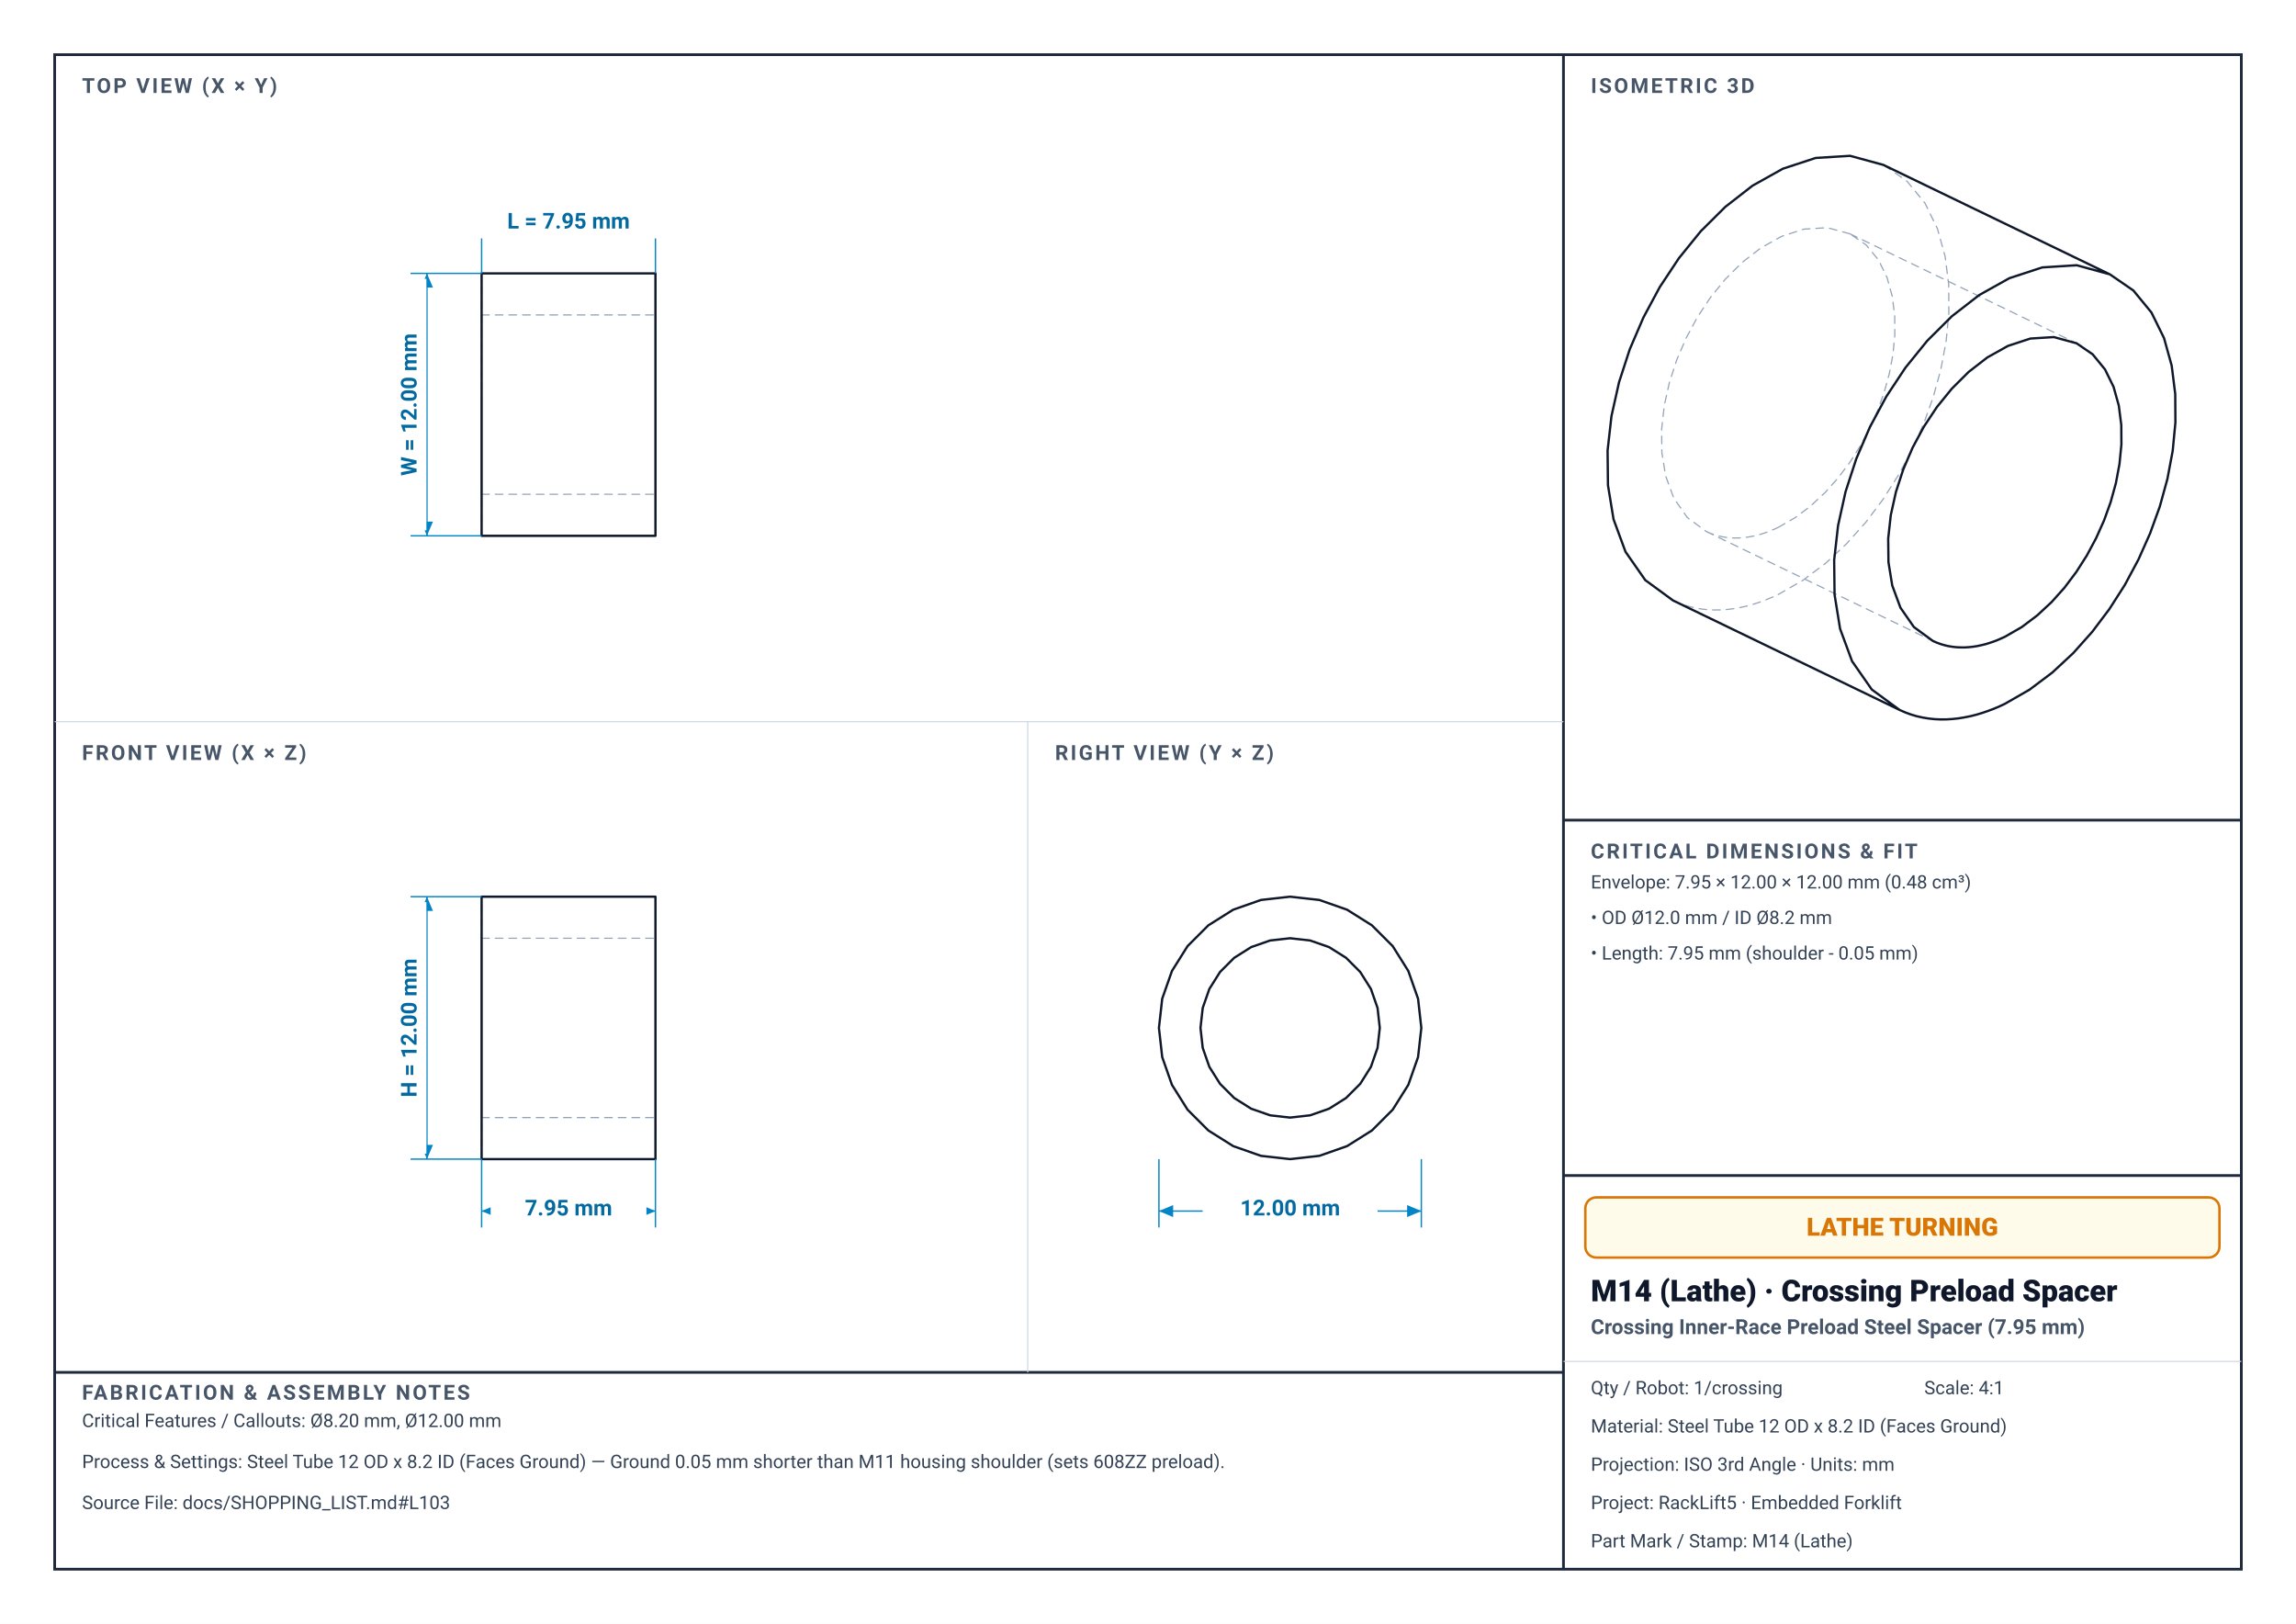
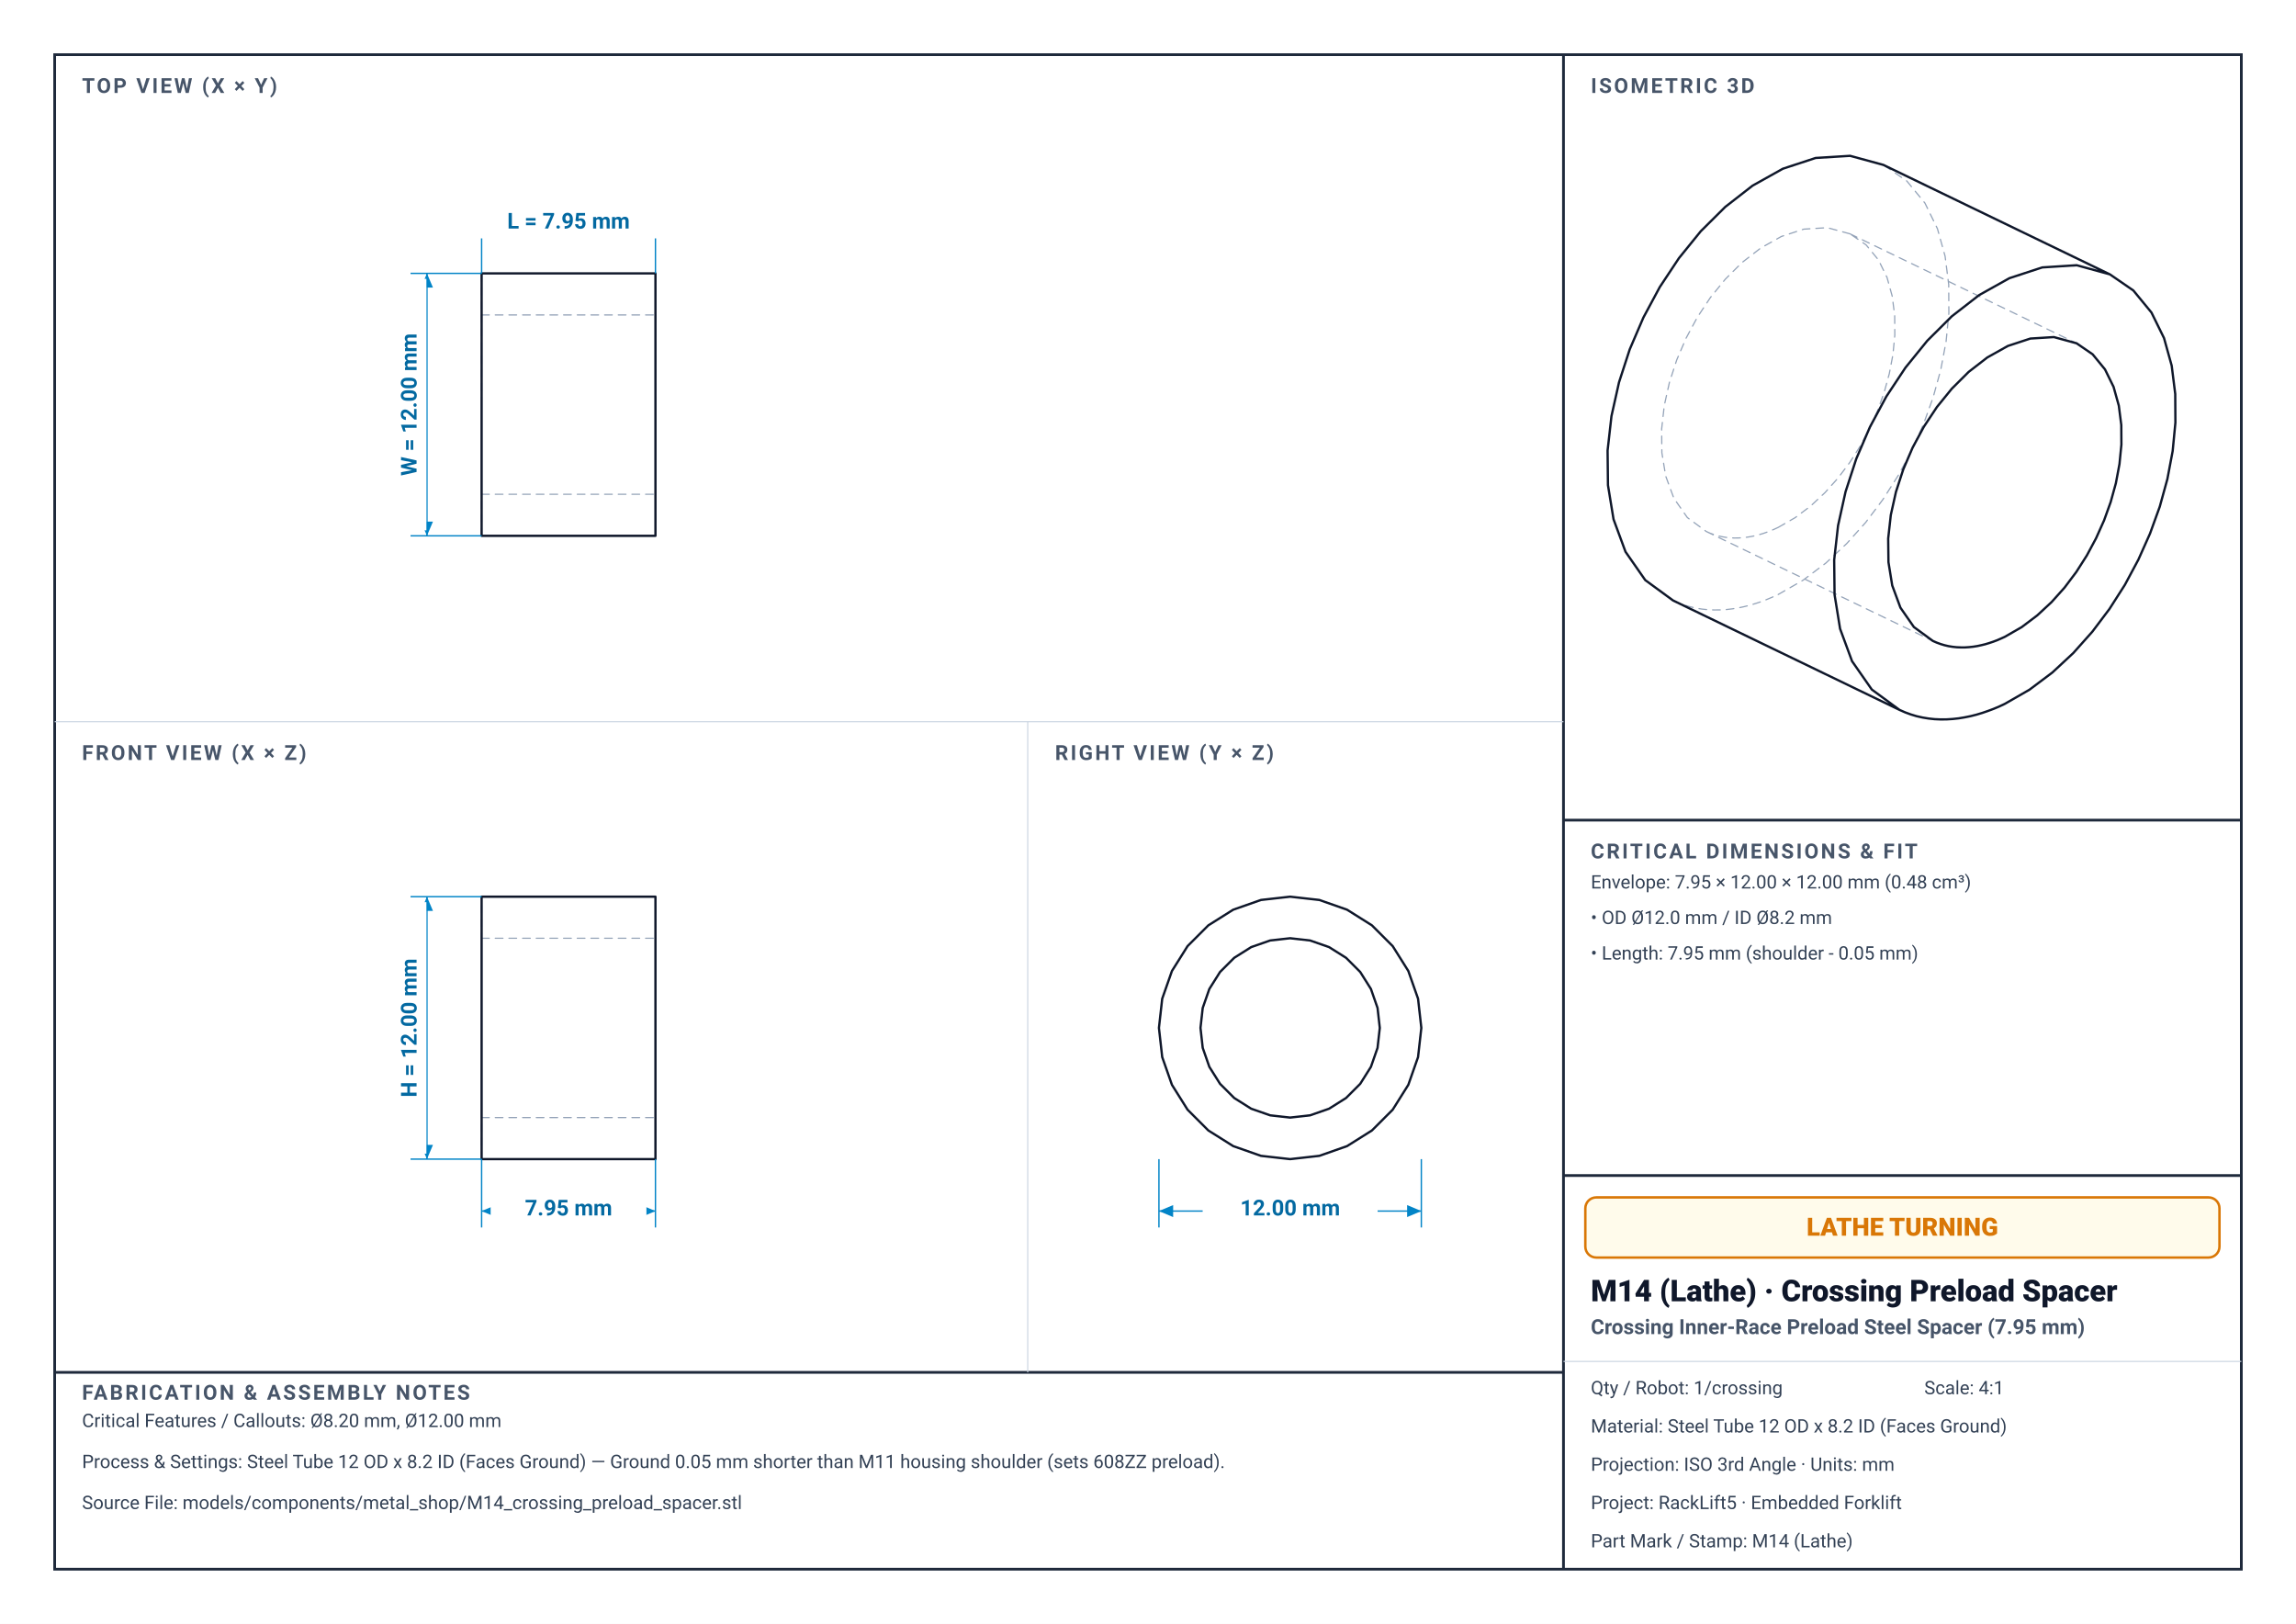
<svg xmlns="http://www.w3.org/2000/svg" width="420mm" height="297mm" viewBox="0 0 420 297">
  <style>
    text { font-family: -apple-system, BlinkMacSystemFont, "Segoe UI", Roboto, Helvetica, sans-serif; fill: #0f172a; }
    .vis { fill: none; stroke: #0f172a; stroke-width: 0.42; stroke-linecap: round; stroke-linejoin: round; }
    .hid { fill: none; stroke: #94a3b8; stroke-width: 0.22; stroke-dasharray: 1.4,1.1; stroke-linecap: round; }
    .dim line { stroke: #0284c7; stroke-width: 0.25; }
    .dim polygon { fill: #0284c7; }
    .dim text { fill: #0369a1; font-size: 4.0px; font-weight: 700; }
    .frame { fill: none; stroke: #1e293b; stroke-width: 0.5; }
    .grid { fill: none; stroke: #cbd5e1; stroke-width: 0.2; }
    .lbl { font-size: 3.8px; font-weight: 700; fill: #475569; letter-spacing: 0.4px; }
    .sm { font-size: 3.4px; fill: #334155; }
    .ttl { font-size: 5.5px; font-weight: 800; fill: #0f172a; }
    .sub { font-size: 3.8px; font-weight: 600; fill: #475569; }
  </style>
  <rect x="0" y="0" width="420" height="297" fill="#ffffff" />
  <rect x="10" y="10" width="400" height="277" class="frame" />
  <line x1="286" y1="10" x2="286" y2="287" class="frame" />
  <line x1="10" y1="251" x2="286" y2="251" class="frame" />
  <line x1="286" y1="150" x2="410" y2="150" class="frame" />
  <line x1="286" y1="215" x2="410" y2="215" class="frame" />
  <line x1="188" y1="132" x2="188" y2="251" class="grid" />
  <line x1="10" y1="132" x2="286" y2="132" class="grid" />
  <text x="15" y="17" class="lbl">TOP VIEW (X × Y)</text>
  <text x="15" y="139" class="lbl">FRONT VIEW (X × Z)</text>
  <text x="193" y="139" class="lbl">RIGHT VIEW (Y × Z)</text>
  <text x="291" y="17" class="lbl">ISOMETRIC 3D</text>
  <path class="hid" d="M119.90,74.00L119.90,72.67L119.90,71.33L119.90,70.00L119.90,68.67L119.90,67.33L119.90,66.00L119.90,64.67L119.90,63.33L119.90,62.00L119.90,60.67L119.90,59.33L119.90,58.00L119.90,56.67L119.90,55.33L119.90,54.00L119.90,52.67L119.90,51.33L119.90,50.00 M119.90,98.00L119.90,96.67L119.90,95.33L119.90,94.00L119.90,92.67L119.90,91.33L119.90,90.00L119.90,88.67L119.90,87.33L119.90,86.00L119.90,84.67L119.90,83.33L119.90,82.00L119.90,80.67L119.90,79.33L119.90,78.00L119.90,76.67L119.90,75.33L119.90,74.00 M88.10,74.00L88.10,72.67L88.10,71.33L88.10,70.00L88.10,68.67L88.10,67.33L88.10,66.00L88.10,64.67L88.10,63.33L88.10,62.00L88.10,60.67L88.10,59.33L88.10,58.00L88.10,56.67L88.10,55.33L88.10,54.00L88.10,52.67L88.10,51.33L88.10,50.00 M88.10,98.00L88.10,96.67L88.10,95.33L88.10,94.00L88.10,92.67L88.10,91.33L88.10,90.00L88.10,88.67L88.10,87.33L88.10,86.00L88.10,84.67L88.10,83.33L88.10,82.00L88.10,80.67L88.10,79.33L88.10,78.00L88.10,76.67L88.10,75.33L88.10,74.00 M119.90,74.00L119.90,73.09L119.90,72.18L119.90,71.27L119.90,70.36L119.90,69.44L119.90,68.53L119.90,67.62L119.90,66.71L119.90,65.80L119.90,64.89L119.90,63.98L119.90,63.07L119.90,62.16L119.90,61.24L119.90,60.33L119.90,59.42L119.90,58.51L119.90,57.60 M119.90,57.60L119.90,59.42L119.90,61.24L119.90,63.07L119.90,64.89L119.90,66.71L119.90,68.53L119.90,70.36L119.90,72.18L119.90,74.00L119.90,75.82L119.90,77.64L119.90,79.47L119.90,81.29L119.90,83.11L119.90,84.93L119.90,86.76L119.90,88.58L119.90,90.40 M119.90,90.40L119.90,89.49L119.90,88.58L119.90,87.67L119.90,86.76L119.90,85.84L119.90,84.93L119.90,84.02L119.90,83.11L119.90,82.20L119.90,81.29L119.90,80.38L119.90,79.47L119.90,78.56L119.90,77.64L119.90,76.73L119.90,75.82L119.90,74.91L119.90,74.00 M88.10,74.00L88.10,73.09L88.10,72.18L88.10,71.27L88.10,70.36L88.10,69.44L88.10,68.53L88.10,67.62L88.10,66.71L88.10,65.80L88.10,64.89L88.10,63.98L88.10,63.07L88.10,62.16L88.10,61.24L88.10,60.33L88.10,59.42L88.10,58.51L88.10,57.60 M88.10,57.60L88.10,59.42L88.10,61.24L88.10,63.07L88.10,64.89L88.10,66.71L88.10,68.53L88.10,70.36L88.10,72.18L88.10,74.00L88.10,75.82L88.10,77.64L88.10,79.47L88.10,81.29L88.10,83.11L88.10,84.93L88.10,86.76L88.10,88.58L88.10,90.40 M88.10,90.40L88.10,89.49L88.10,88.58L88.10,87.67L88.10,86.76L88.10,85.84L88.10,84.93L88.10,84.02L88.10,83.11L88.10,82.20L88.10,81.29L88.10,80.38L88.10,79.47L88.10,78.56L88.10,77.64L88.10,76.73L88.10,75.82L88.10,74.91L88.10,74.00 M88.10,90.40L119.90,90.40 M88.10,57.60L119.90,57.60 M119.90,212.00L119.90,209.33L119.90,206.67L119.90,204.00L119.90,201.33L119.90,198.67L119.90,196.00L119.90,193.33L119.90,190.67L119.90,188.00L119.90,185.33L119.90,182.67L119.90,180.00L119.90,177.33L119.90,174.67L119.90,172.00L119.90,169.33L119.90,166.67L119.90,164.00 M88.10,212.00L88.10,209.33L88.10,206.67L88.10,204.00L88.10,201.33L88.10,198.67L88.10,196.00L88.10,193.33L88.10,190.67L88.10,188.00L88.10,185.33L88.10,182.67L88.10,180.00L88.10,177.33L88.10,174.67L88.10,172.00L88.10,169.33L88.10,166.67L88.10,164.00 M119.90,204.40L119.90,202.58L119.90,200.76L119.90,198.93L119.90,197.11L119.90,195.29L119.90,193.47L119.90,191.64L119.90,189.82L119.90,188.00L119.90,186.18L119.90,184.36L119.90,182.53L119.90,180.71L119.90,178.89L119.90,177.07L119.90,175.24L119.90,173.42L119.90,171.60 M119.90,171.60L119.90,173.42L119.90,175.24L119.90,177.07L119.90,178.89L119.90,180.71L119.90,182.53L119.90,184.36L119.90,186.18L119.90,188.00L119.90,189.82L119.90,191.64L119.90,193.47L119.90,195.29L119.90,197.11L119.90,198.93L119.90,200.76L119.90,202.58L119.90,204.40 M88.10,204.40L88.10,202.58L88.10,200.76L88.10,198.93L88.10,197.11L88.10,195.29L88.10,193.47L88.10,191.64L88.10,189.82L88.10,188.00L88.10,186.18L88.10,184.36L88.10,182.53L88.10,180.71L88.10,178.89L88.10,177.07L88.10,175.24L88.10,173.42L88.10,171.60 M88.10,171.60L88.10,173.42L88.10,175.24L88.10,177.07L88.10,178.89L88.10,180.71L88.10,182.53L88.10,184.36L88.10,186.18L88.10,188.00L88.10,189.82L88.10,191.64L88.10,193.47L88.10,195.29L88.10,197.11L88.10,198.93L88.10,200.76L88.10,202.58L88.10,204.40 M88.10,204.40L119.90,204.40 M88.10,171.60L119.90,171.60 M236.00,212.00L241.34,211.40L246.41,209.62L250.96,206.76L254.76,202.96L257.62,198.41L259.40,193.34L260.00,188.00L259.40,182.66L257.62,177.59L254.76,173.04L250.96,169.24L246.41,166.38L241.34,164.60L236.00,164.00L230.66,164.60L225.59,166.38L221.04,169.24L217.24,173.04L214.38,177.59L212.60,182.66L212.00,188.00L212.60,193.34L214.38,198.41L217.24,202.96L221.04,206.76L225.59,209.62L230.66,211.40L236.00,212.00 M236.00,204.40L239.65,203.99L243.12,202.78L246.23,200.82L248.82,198.23L250.78,195.12L251.99,191.65L252.40,188.00L251.99,184.35L250.78,180.88L248.82,177.77L246.23,175.18L243.12,173.22L239.65,172.01L236.00,171.60L232.35,172.01L228.88,173.22L225.77,175.18L223.18,177.77L221.22,180.88L220.01,184.35L219.60,188.00L220.01,191.65L221.22,195.12L223.18,198.23L225.77,200.82L228.88,202.78L232.35,203.99L236.00,204.40 M325.28,108.73L329.81,106.13L333.99,102.99L337.81,99.42L341.30,95.53L344.44,91.35L347.25,86.94L349.73,82.34L351.86,77.57L353.63,72.65L355.02,67.61L355.99,62.47L356.50,57.27L356.47,52.04L355.81,46.86L354.41,41.83L352.12,37.14L348.81,33.11L344.52,30.16 M306.04,109.82L307.05,110.27L308.09,110.66L309.16,110.97L310.24,111.22L311.33,111.40L312.43,111.51L313.54,111.56L314.65,111.55L315.75,111.49L316.85,111.36L317.95,111.19L319.03,110.96L320.11,110.69L321.17,110.37L322.22,110.02L323.25,109.62L324.27,109.19L325.28,108.73 M325.28,96.46L328.38,94.68L331.23,92.54L333.84,90.10L336.22,87.44L338.37,84.59L340.29,81.58L341.99,78.43L343.44,75.17L344.65,71.81L345.60,68.36L346.27,64.85L346.61,61.30L346.59,57.73L346.14,54.18L345.19,50.75L343.62,47.54L341.36,44.79L338.42,42.77 M338.42,42.77L334.27,41.64L329.96,41.91L325.86,43.25L322.08,45.37L318.66,48.02L315.60,51.07L312.87,54.43L310.48,58.04L308.43,61.85L306.72,65.83L305.38,69.95L304.44,74.17L303.96,78.47L304.00,82.80L304.70,87.07L306.19,91.12L308.66,94.66L312.13,97.21 M312.13,97.21L312.82,97.52L313.54,97.78L314.26,97.99L315.00,98.16L315.75,98.29L316.50,98.36L317.26,98.40L318.01,98.39L318.77,98.35L319.52,98.26L320.27,98.14L321.01,97.99L321.74,97.80L322.47,97.59L323.19,97.34L323.89,97.07L324.59,96.78L325.28,96.46 M312.13,97.21L353.58,117.23 M338.42,42.77L379.87,62.79" />
  <path class="vis" d="M119.90,50.00L119.90,52.67L119.90,55.33L119.90,58.00L119.90,60.67L119.90,63.33L119.90,66.00L119.90,68.67L119.90,71.33L119.90,74.00L119.90,76.67L119.90,79.33L119.90,82.00L119.90,84.67L119.90,87.33L119.90,90.00L119.90,92.67L119.90,95.33L119.90,98.00 M88.10,50.00L88.10,52.67L88.10,55.33L88.10,58.00L88.10,60.67L88.10,63.33L88.10,66.00L88.10,68.67L88.10,71.33L88.10,74.00L88.10,76.67L88.10,79.33L88.10,82.00L88.10,84.67L88.10,87.33L88.10,90.00L88.10,92.67L88.10,95.33L88.10,98.00 M88.10,98.00L119.90,98.00 M88.10,50.00L119.90,50.00 M119.90,164.00L119.90,166.67L119.90,169.33L119.90,172.00L119.90,174.67L119.90,177.33L119.90,180.00L119.90,182.67L119.90,185.33L119.90,188.00L119.90,190.67L119.90,193.33L119.90,196.00L119.90,198.67L119.90,201.33L119.90,204.00L119.90,206.67L119.90,209.33L119.90,212.00 M88.10,212.00L119.90,212.00 M88.10,164.00L88.10,166.67L88.10,169.33L88.10,172.00L88.10,174.67L88.10,177.33L88.10,180.00L88.10,182.67L88.10,185.33L88.10,188.00L88.10,190.67L88.10,193.33L88.10,196.00L88.10,198.67L88.10,201.33L88.10,204.00L88.10,206.67L88.10,209.33L88.10,212.00 M88.10,164.00L119.90,164.00 M236.00,212.00L241.34,211.40L246.41,209.62L250.96,206.76L254.76,202.96L257.62,198.41L259.40,193.34L260.00,188.00L259.40,182.66L257.62,177.59L254.76,173.04L250.96,169.24L246.41,166.38L241.34,164.60L236.00,164.00L230.66,164.60L225.59,166.38L221.04,169.24L217.24,173.04L214.38,177.59L212.60,182.66L212.00,188.00L212.60,193.34L214.38,198.41L217.24,202.96L221.04,206.76L225.59,209.62L230.66,211.40L236.00,212.00 M236.00,204.40L239.65,203.99L243.12,202.78L246.23,200.82L248.82,198.23L250.78,195.12L251.99,191.65L252.40,188.00L251.99,184.35L250.78,180.88L248.82,177.77L246.23,175.18L243.12,173.22L239.65,172.01L236.00,171.60L232.35,172.01L228.88,173.22L225.77,175.18L223.18,177.77L221.22,180.88L220.01,184.35L219.60,188.00L220.01,191.65L221.22,195.12L223.18,198.23L225.77,200.82L228.88,202.78L232.35,203.99L236.00,204.40 M366.72,128.74L371.25,126.14L375.43,123.00L379.26,119.44L382.74,115.54L385.88,111.37L388.70,106.96L391.17,102.35L393.30,97.58L395.08,92.66L396.47,87.62L397.44,82.49L397.94,77.29L397.91,72.06L397.26,66.88L395.86,61.84L393.56,57.16L390.25,53.13L385.96,50.18 M385.96,50.18L379.88,48.51L373.58,48.91L367.57,50.88L362.04,53.97L357.04,57.85L352.55,62.32L348.56,67.24L345.06,72.52L342.06,78.10L339.56,83.92L337.60,89.94L336.23,96.13L335.52,102.42L335.59,108.75L336.60,115.00L338.79,120.93L342.40,126.11L347.48,129.84 M347.48,129.84L348.50,130.29L349.54,130.67L350.60,130.99L351.68,131.23L352.77,131.41L353.87,131.53L354.98,131.58L356.09,131.57L357.20,131.50L358.30,131.38L359.39,131.20L360.48,130.98L361.55,130.71L362.61,130.39L363.66,130.03L364.70,129.64L365.72,129.21L366.72,128.74 M344.52,30.16L338.44,28.50L332.13,28.89L326.13,30.86L320.60,33.95L315.60,37.84L311.11,42.30L307.12,47.22L303.62,52.50L300.62,58.08L298.12,63.90L296.16,69.93L294.78,76.11L294.07,82.40L294.14,88.74L295.16,94.98L297.35,100.92L300.96,106.10L306.04,109.82 M366.72,116.48L369.82,114.70L372.67,112.55L375.29,110.12L377.67,107.46L379.82,104.60L381.74,101.59L383.43,98.44L384.89,95.18L386.10,91.82L387.05,88.38L387.71,84.87L388.06,81.31L388.04,77.74L387.59,74.20L386.63,70.76L385.06,67.56L382.80,64.80L379.87,62.79 M379.87,62.79L375.71,61.65L371.41,61.92L367.30,63.27L363.53,65.38L360.11,68.03L357.04,71.09L354.31,74.45L351.92,78.06L349.87,81.87L348.16,85.85L346.82,89.96L345.88,94.19L345.40,98.49L345.45,102.82L346.14,107.08L347.64,111.14L350.10,114.68L353.58,117.23 M353.58,117.23L354.27,117.53L354.98,117.79L355.71,118.01L356.44,118.18L357.19,118.30L357.94,118.38L358.70,118.41L359.46,118.41L360.21,118.36L360.96,118.28L361.71,118.16L362.45,118.00L363.19,117.82L363.91,117.60L364.63,117.36L365.34,117.09L366.03,116.79L366.72,116.48 M306.04,109.82L347.48,129.84 M344.52,30.16L385.96,50.18" />
  <g class="dim">
    <line x1="88.10" y1="50.00" x2="88.10" y2="38.00" />
    <line x1="119.90" y1="50.00" x2="119.90" y2="38.00" />
    <line x1="88.10" y1="41.00" x2="119.90" y2="41.00" />
    <polygon points="88.10,41.00 90.70,39.90 90.70,42.10" />
    <polygon points="119.90,41.00 117.30,39.90 117.30,42.10" />
    <rect x="82.75" y="37.40" width="42.50" height="6.2" fill="#ffffff" />
    <text x="104.00" y="41.80" text-anchor="middle">L = 7.95 mm</text>
  </g>
  <g class="dim">
    <line x1="88.10" y1="50.00" x2="75.10" y2="50.00" />
    <line x1="88.10" y1="98.00" x2="75.10" y2="98.00" />
    <line x1="78.10" y1="50.00" x2="78.10" y2="98.00" />
    <polygon points="78.10,50.00 77.00,52.60 79.20,52.60" />
    <polygon points="78.10,98.00 77.00,95.40 79.20,95.40" />
    <g transform="translate(76.60,74.00) rotate(-90)">
      <rect x="-23.00" y="-4.8" width="46.00" height="6.2" fill="#ffffff" />
      <text x="0" y="-0.4" text-anchor="middle">W = 12.00 mm</text>
    </g>
  </g>
  <g class="dim">
    <line x1="88.10" y1="212.00" x2="88.10" y2="224.50" />
    <line x1="119.90" y1="212.00" x2="119.90" y2="224.50" />
    <line x1="88.10" y1="221.50" x2="119.90" y2="221.50" />
    <polygon points="88.10,221.50 90.70,220.40 90.70,222.60" />
    <polygon points="119.90,221.50 117.30,220.40 117.30,222.60" />
    <rect x="89.75" y="217.90" width="28.50" height="6.2" fill="#ffffff" />
    <text x="104.00" y="222.30" text-anchor="middle">7.95 mm</text>
  </g>
  <g class="dim">
    <line x1="88.10" y1="164.00" x2="75.10" y2="164.00" />
    <line x1="88.10" y1="212.00" x2="75.10" y2="212.00" />
    <line x1="78.10" y1="164.00" x2="78.10" y2="212.00" />
    <polygon points="78.10,164.00 77.00,166.60 79.20,166.60" />
    <polygon points="78.10,212.00 77.00,209.40 79.20,209.40" />
    <g transform="translate(76.60,188.00) rotate(-90)">
      <rect x="-23.00" y="-4.8" width="46.00" height="6.2" fill="#ffffff" />
      <text x="0" y="-0.4" text-anchor="middle">H = 12.00 mm</text>
    </g>
  </g>
  <g class="dim">
    <line x1="212.00" y1="212.00" x2="212.00" y2="224.50" />
    <line x1="260.00" y1="212.00" x2="260.00" y2="224.50" />
    <line x1="212.00" y1="221.50" x2="260.00" y2="221.50" />
    <polygon points="212.00,221.50 214.60,220.40 214.60,222.60" />
    <polygon points="260.00,221.50 257.40,220.40 257.40,222.60" />
    <rect x="220.00" y="217.90" width="32.00" height="6.2" fill="#ffffff" />
    <text x="236.00" y="222.30" text-anchor="middle">12.00 mm</text>
  </g>
  <text x="291" y="157" class="lbl">CRITICAL DIMENSIONS &amp; FIT</text>
  <text x="291" y="162.5" class="sm">Envelope: 7.95 × 12.00 × 12.00 mm (0.48 cm³)</text>
  <text x="291" y="169.0" class="sm">• OD Ø12.0 mm / ID Ø8.2 mm</text>
  <text x="291" y="175.5" class="sm">• Length: 7.95 mm (shoulder - 0.05 mm)</text>
  <text x="15" y="256" class="lbl">FABRICATION &amp; ASSEMBLY NOTES</text>
  <text x="15" y="261.0" class="sm">Critical Features / Callouts: Ø8.20 mm, Ø12.00 mm</text>
  <text x="15" y="268.5" class="sm">Process &amp; Settings: Steel Tube 12 OD x 8.2 ID (Faces Ground) — Ground 0.05 mm shorter than M11 housing shoulder (sets 608ZZ preload).</text>
-   <text x="15" y="276.0" class="sm">Source File: docs/SHOPPING_LIST.md#L103</text>
+   <text x="15" y="276.0" class="sm">Source File: models/components/metal_shop/M14_crossing_preload_spacer.stl</text>
  <rect x="290" y="219" width="116" height="11" rx="2" fill="#fffbeb" stroke="#d97706" stroke-width="0.45" />
  <text x="348" y="226" text-anchor="middle" style="font-size:4.6px;font-weight:800;fill:#d97706">LATHE TURNING</text>
  <text x="291" y="238" class="ttl">M14 (Lathe) · Crossing Preload Spacer</text>
  <text x="291" y="244" class="sub">Crossing Inner-Race Preload Steel Spacer (7.95 mm)</text>
  <line x1="286" y1="249" x2="410" y2="249" class="grid" />
  <text x="291" y="255" class="sm">Qty / Robot: 1/crossing</text>
  <text x="352" y="255" class="sm">Scale: 4:1</text>
  <text x="291" y="262" class="sm">Material: Steel Tube 12 OD x 8.2 ID (Faces Ground)</text>
  <text x="291" y="269" class="sm">Projection: ISO 3rd Angle · Units: mm</text>
  <text x="291" y="276" class="sm">Project: RackLift5 · Embedded Forklift</text>
  <text x="291" y="283" class="sm">Part Mark / Stamp: M14 (Lathe)</text>
</svg>
